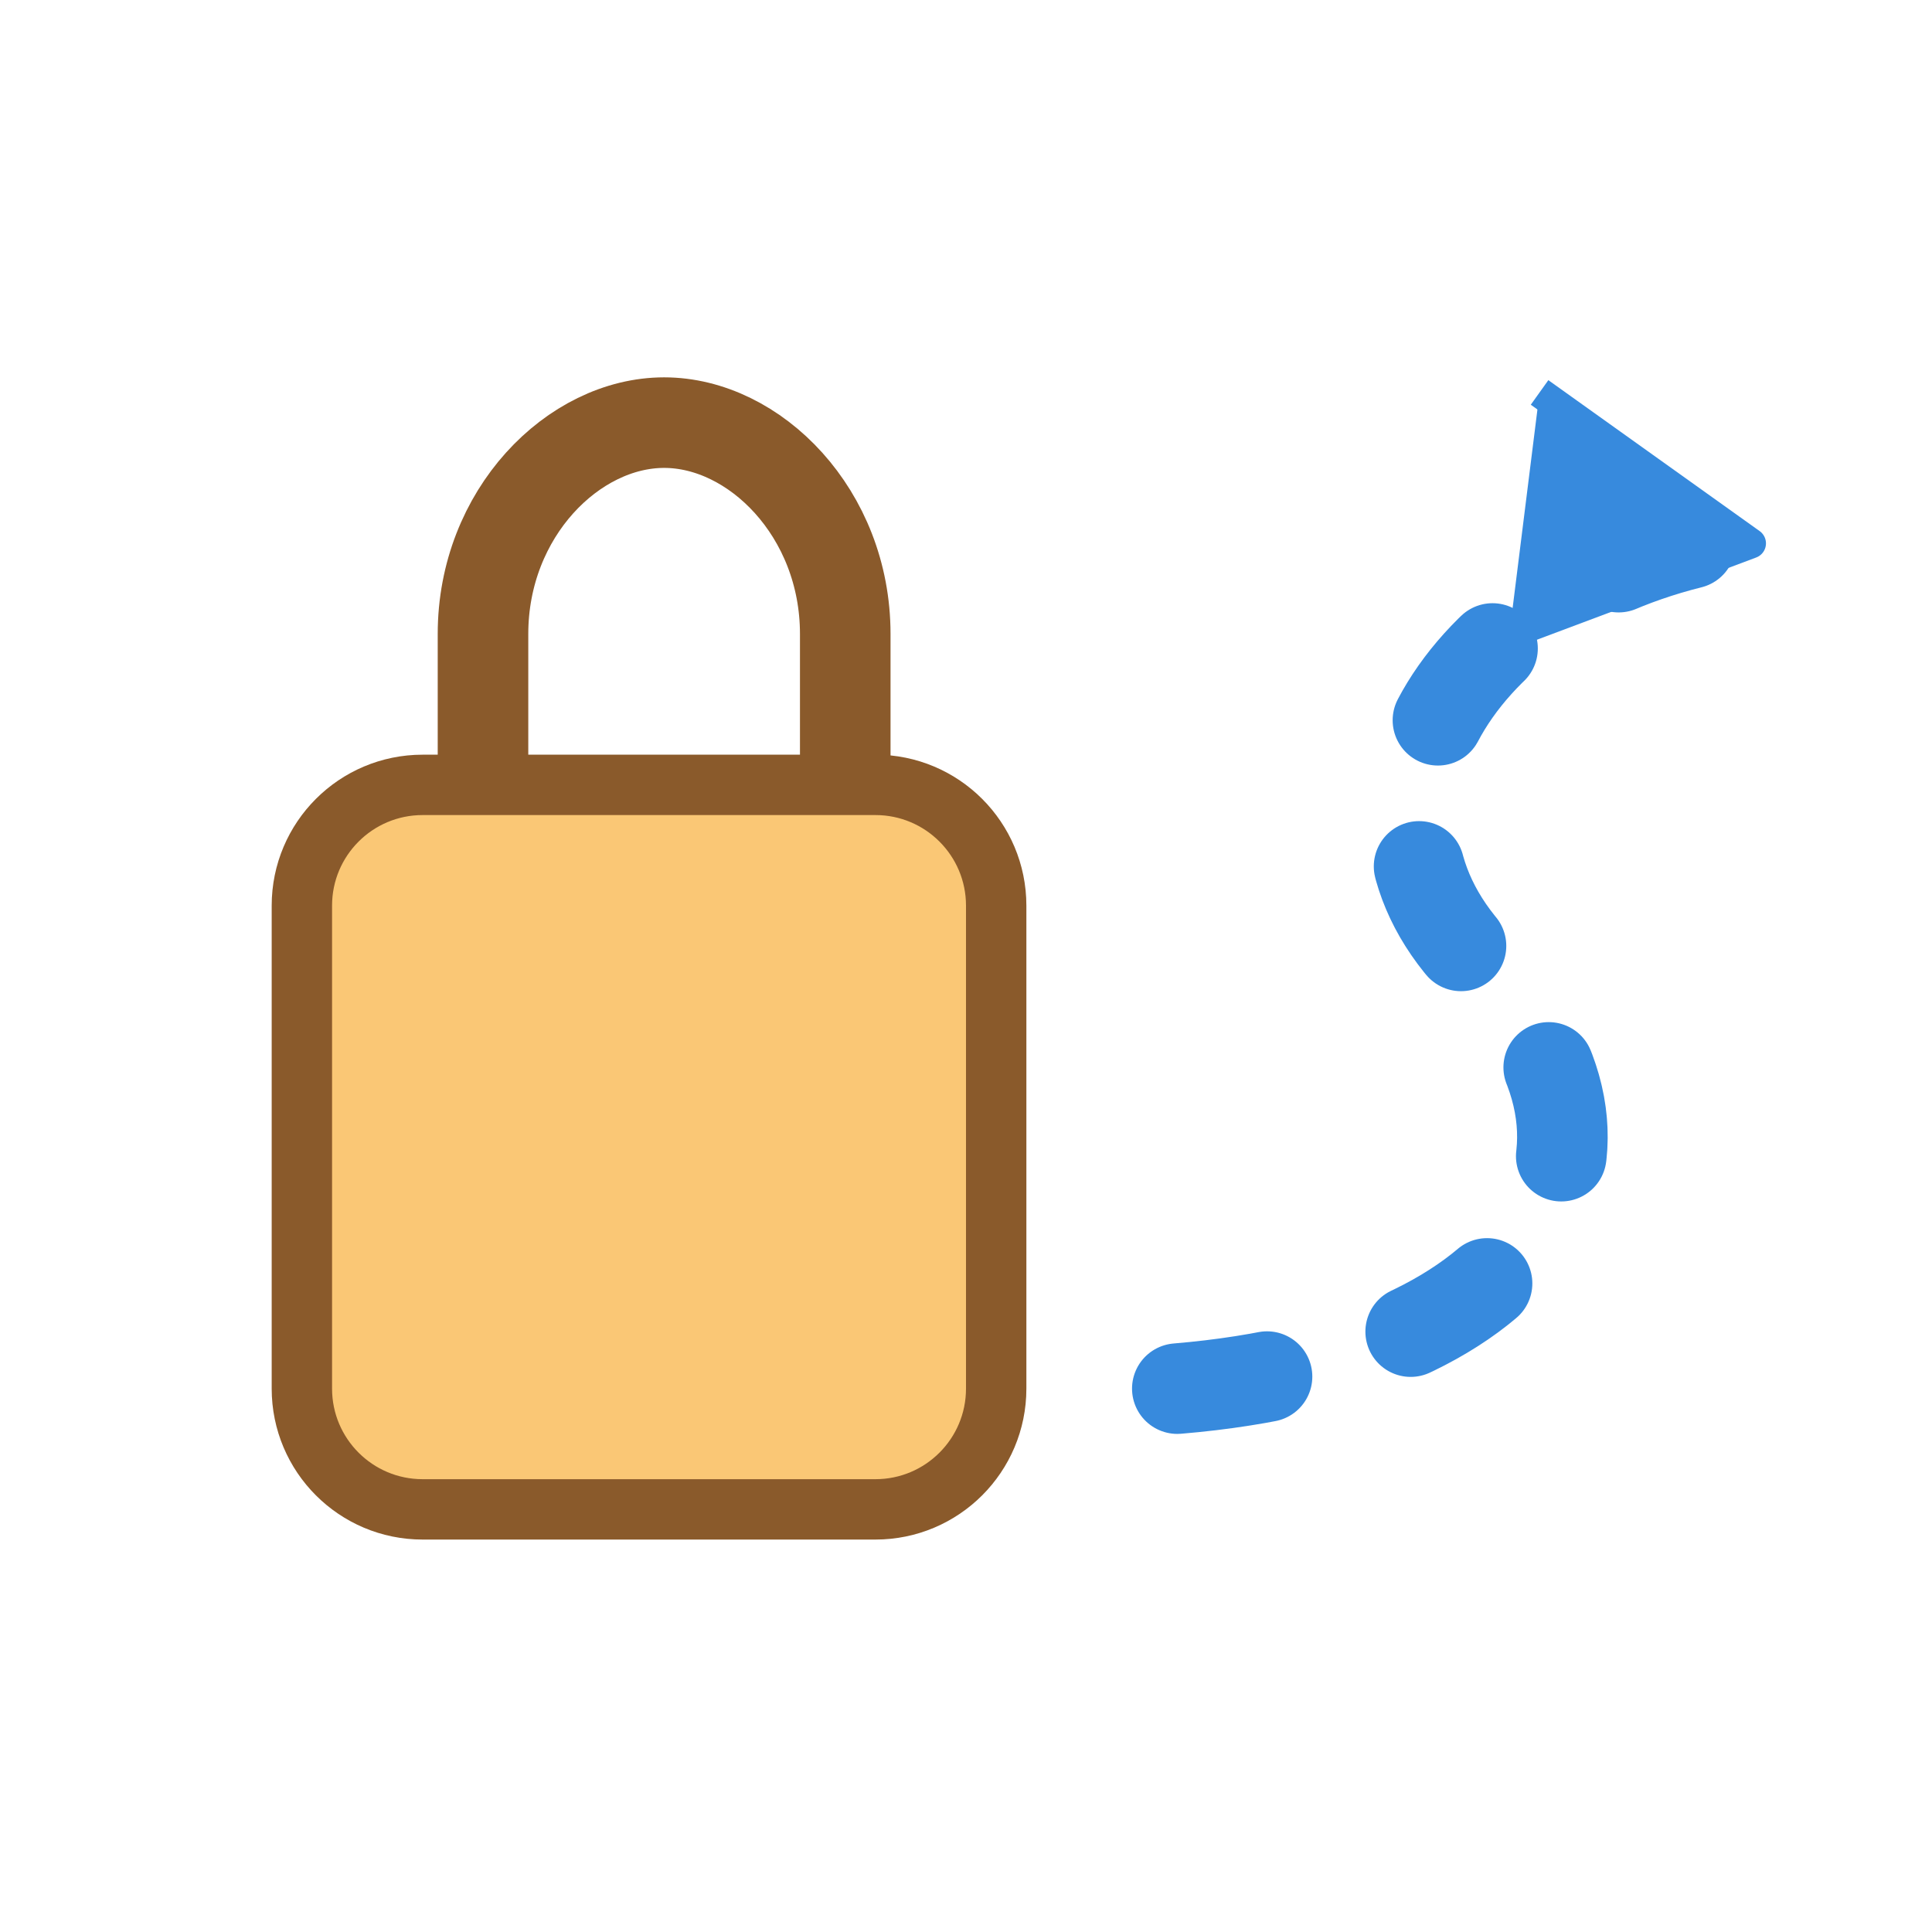
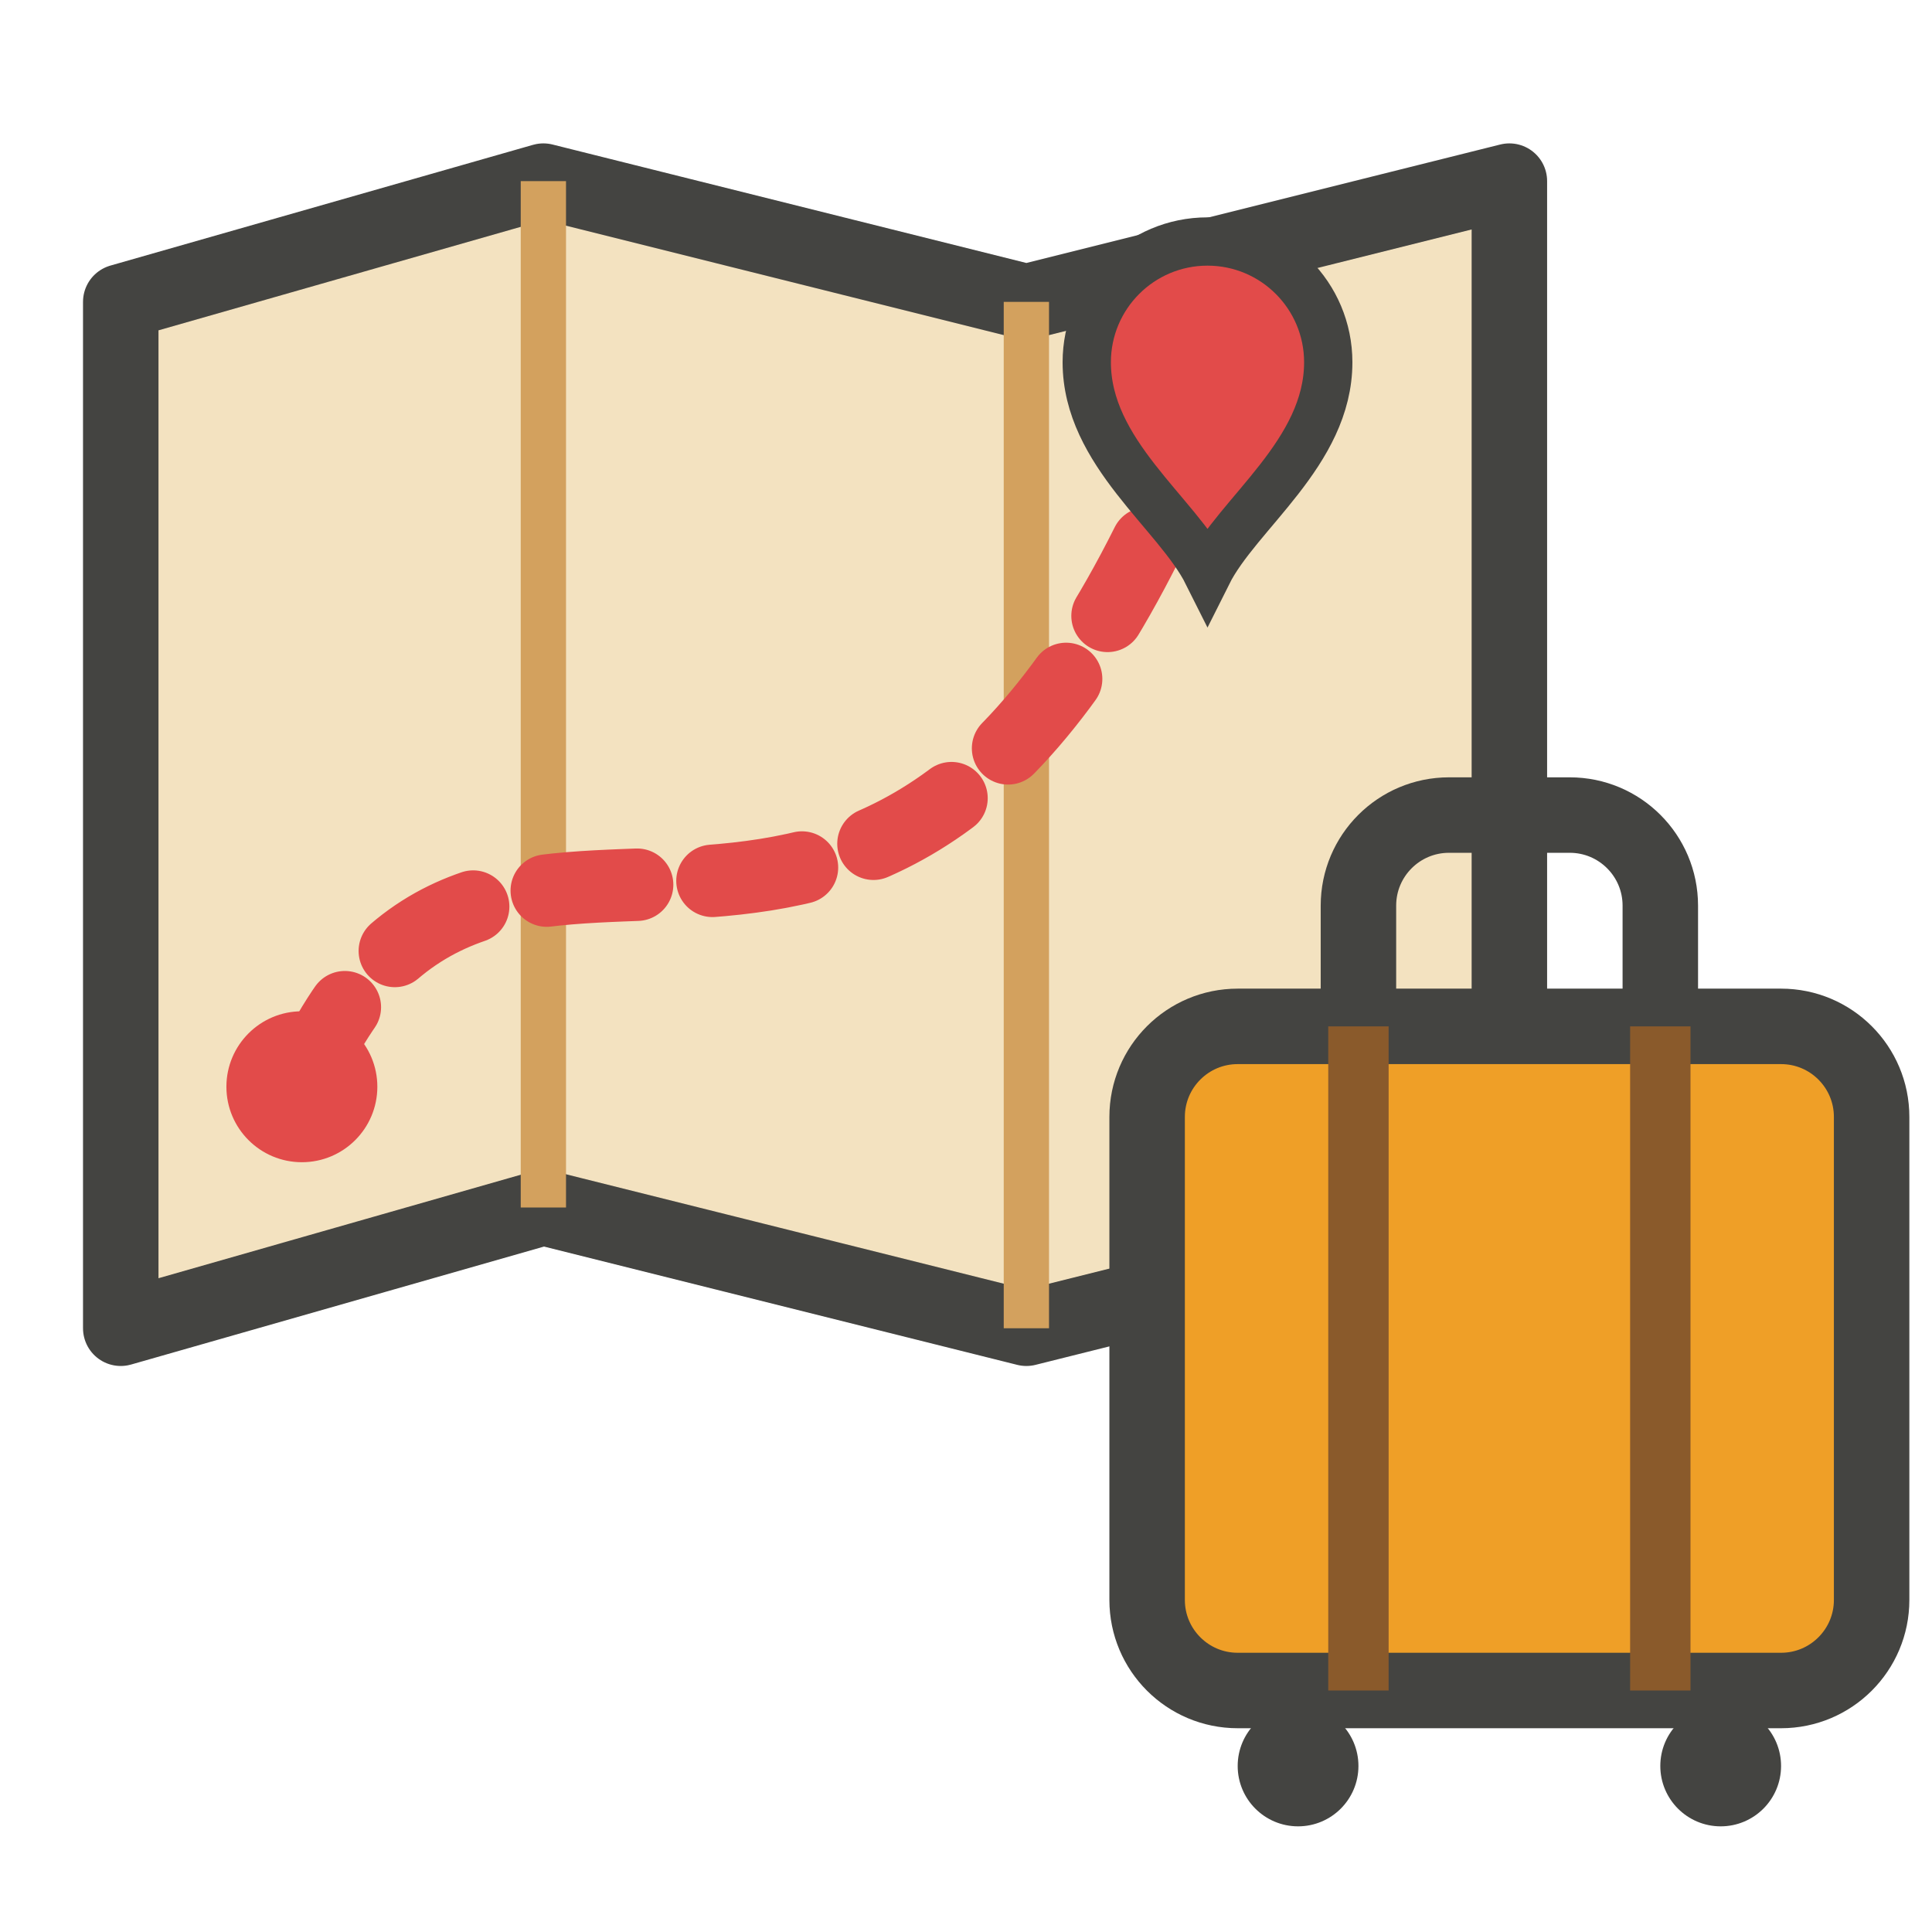
<svg xmlns="http://www.w3.org/2000/svg" viewBox="0 0 64 64">
-   <rect x="10" y="26" width="23" height="24" rx="4" fill="#FAC775" stroke="#8A5A2B" stroke-width="2" />
-   <path d="M16 26v-5c0-4 3-7 6-7s6 3 6 7v5" fill="none" stroke="#8A5A2B" stroke-width="3" />
-   <path d="M39 46c12-1 16-8 10-14-5-5-1-12 7-14" fill="none" stroke="#378ADD" stroke-width="3" stroke-linecap="round" stroke-dasharray="3 5" />
-   <path d="m51 13 7 5-8 3" fill="#378ADD" stroke="#378ADD" stroke-linejoin="round" />
+   <path d="M4 10l14-4 16 4 16-4v34l-16 4-16-4-14 4z" fill="#F3E2C0" stroke="#444441" stroke-width="2.5" stroke-linejoin="round" />
+   <path d="M18 6v34M34 10v34" stroke="#D3A15E" stroke-width="1.5" />
+   <path d="M10 36C16 22 28 38 38 18" fill="none" stroke="#E24B4A" stroke-width="2.4" stroke-dasharray="3 2.5" stroke-linecap="round" />
+   <circle cx="10" cy="36" r="2.5" fill="#E24B4A" />
+   <path d="M40 19c-1-2-4-4-4-7a4 4 0 0 1 8 0c0 3-3 5-4 7z" fill="#E24B4A" stroke="#444441" stroke-width="1.6" />
+   <path d="M45 34v-4a3 3 0 0 1 3-3h4a3 3 0 0 1 3 3v4" fill="none" stroke="#444441" stroke-width="2.5" />
+   <rect x="38" y="34" width="24" height="22" rx="3" fill="#EF9F27" stroke="#444441" stroke-width="2.5" />
+   <path d="M45 34v22M55 34v22" stroke="#8A5A2B" stroke-width="2" />
+   <circle cx="43" cy="58.5" r="2" fill="#444441" />
+   <circle cx="57" cy="58.5" r="2" fill="#444441" />
</svg>
